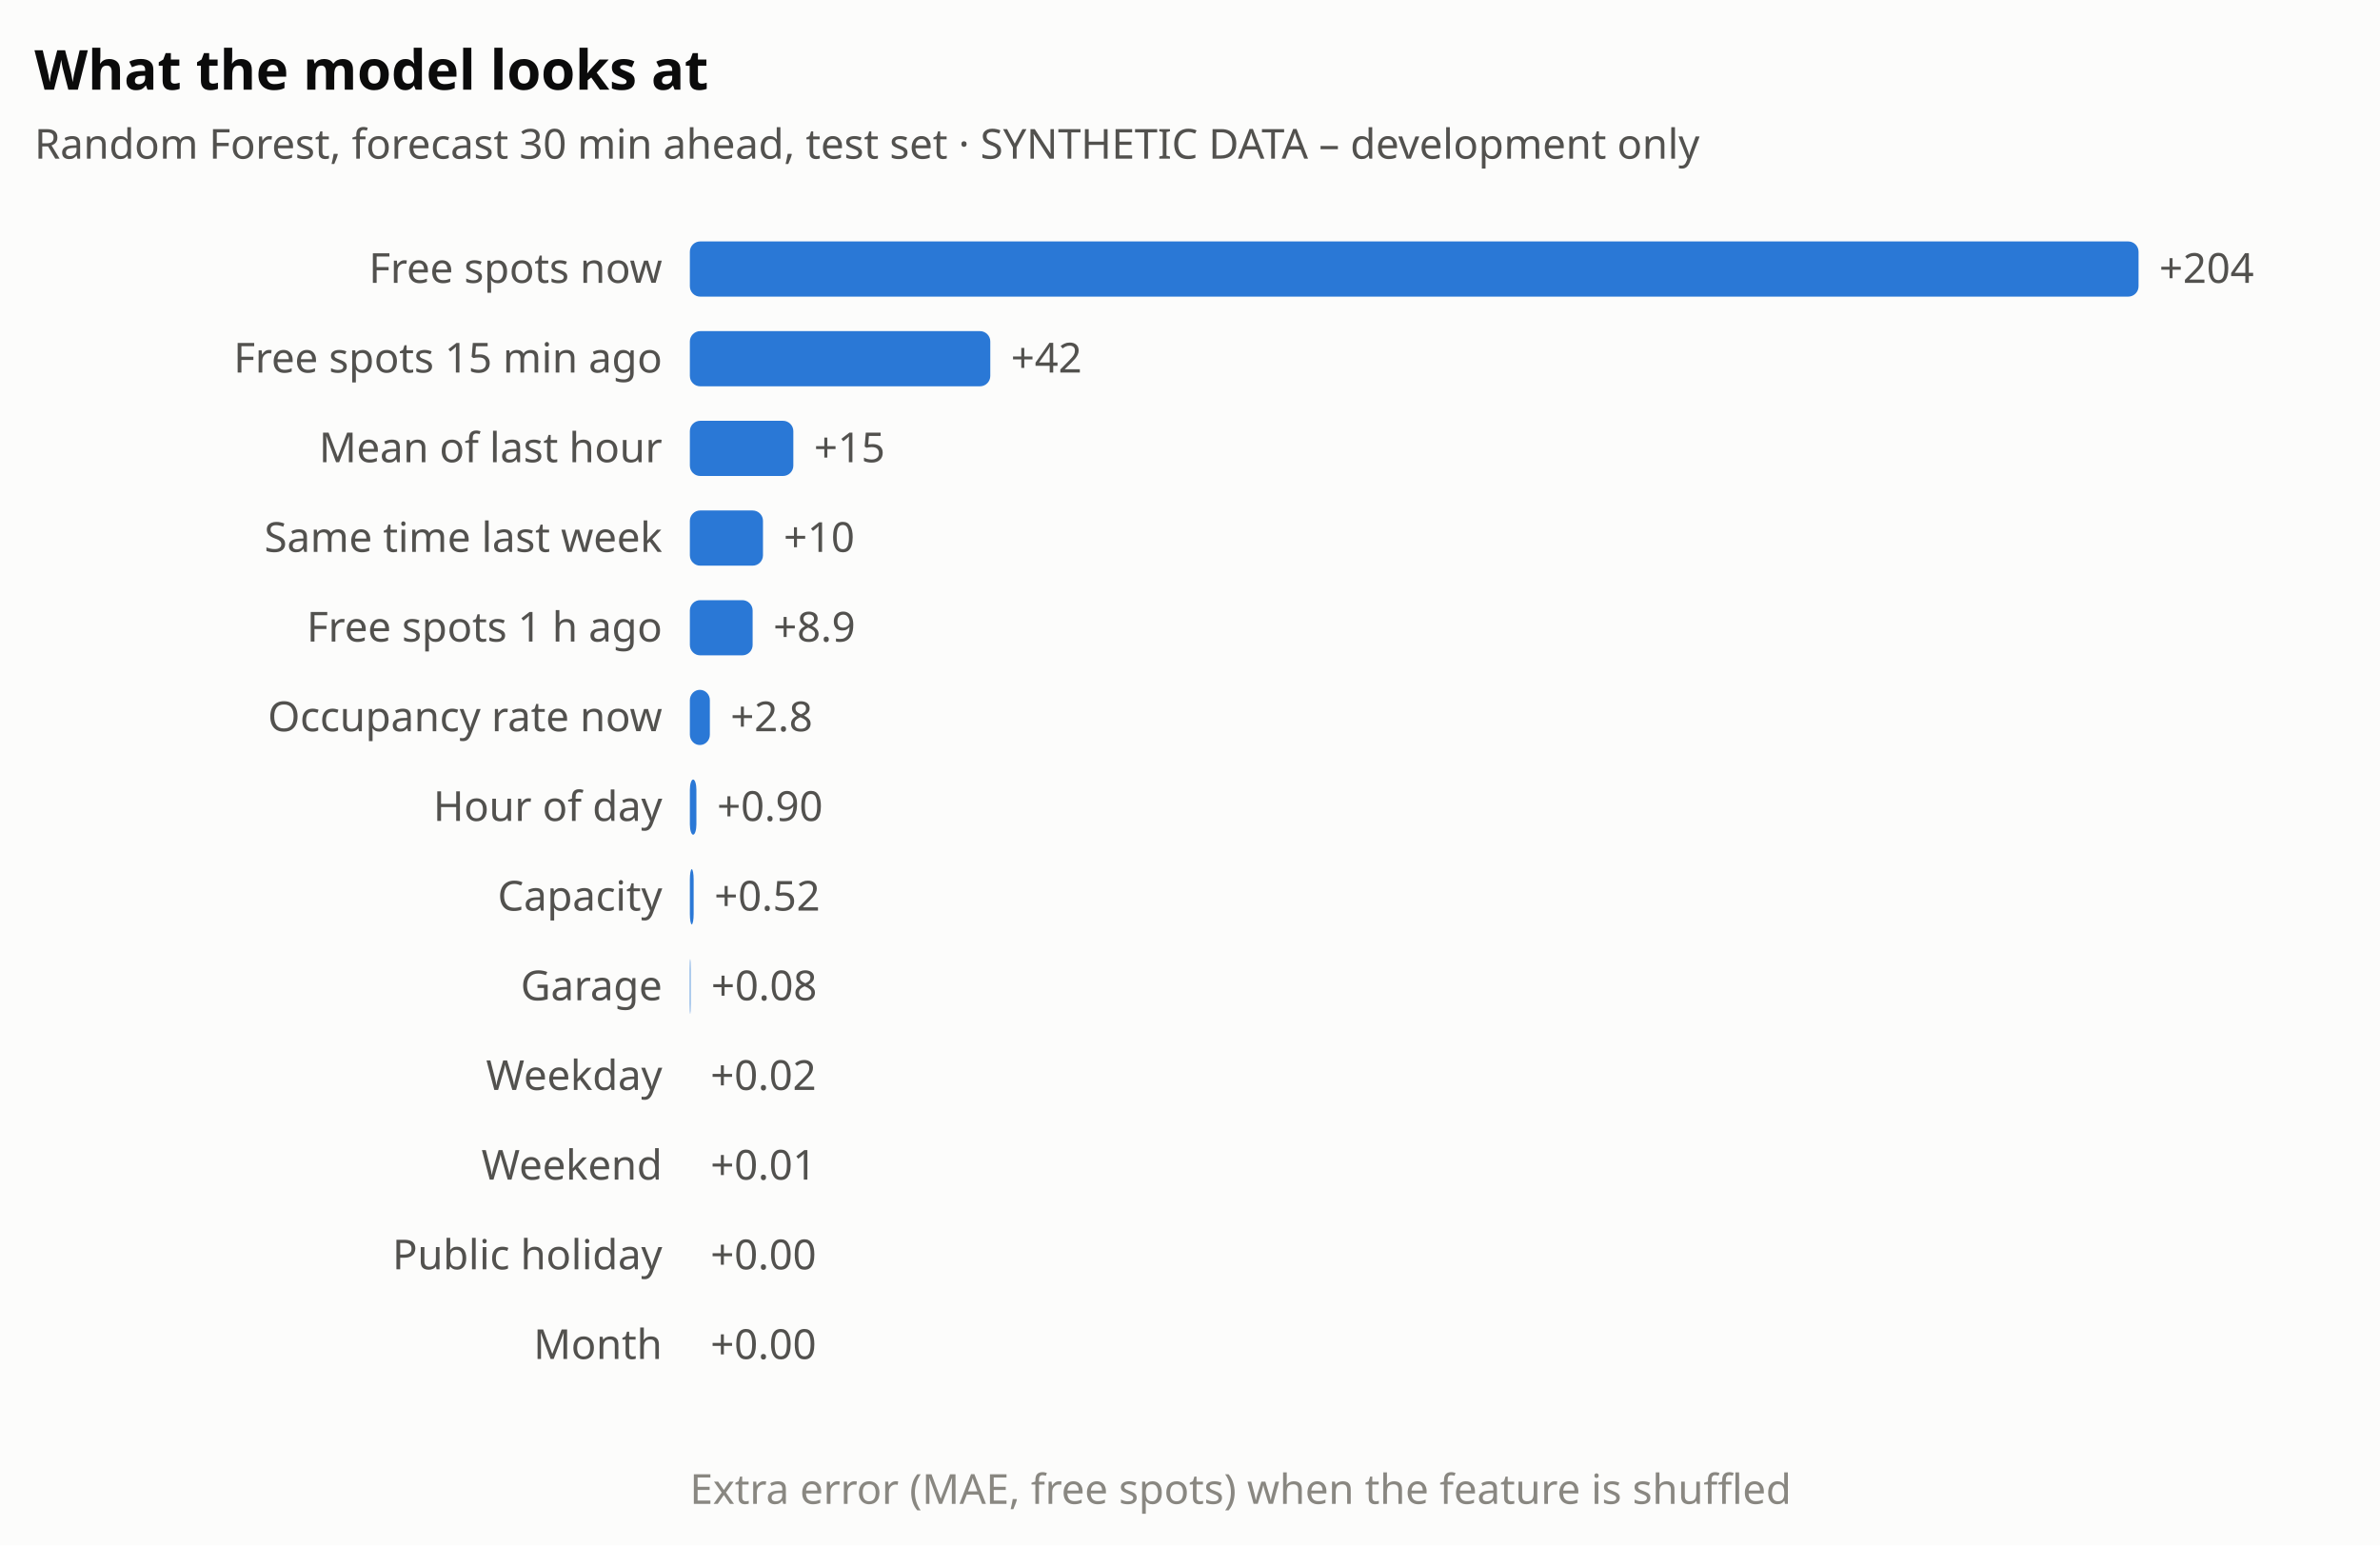
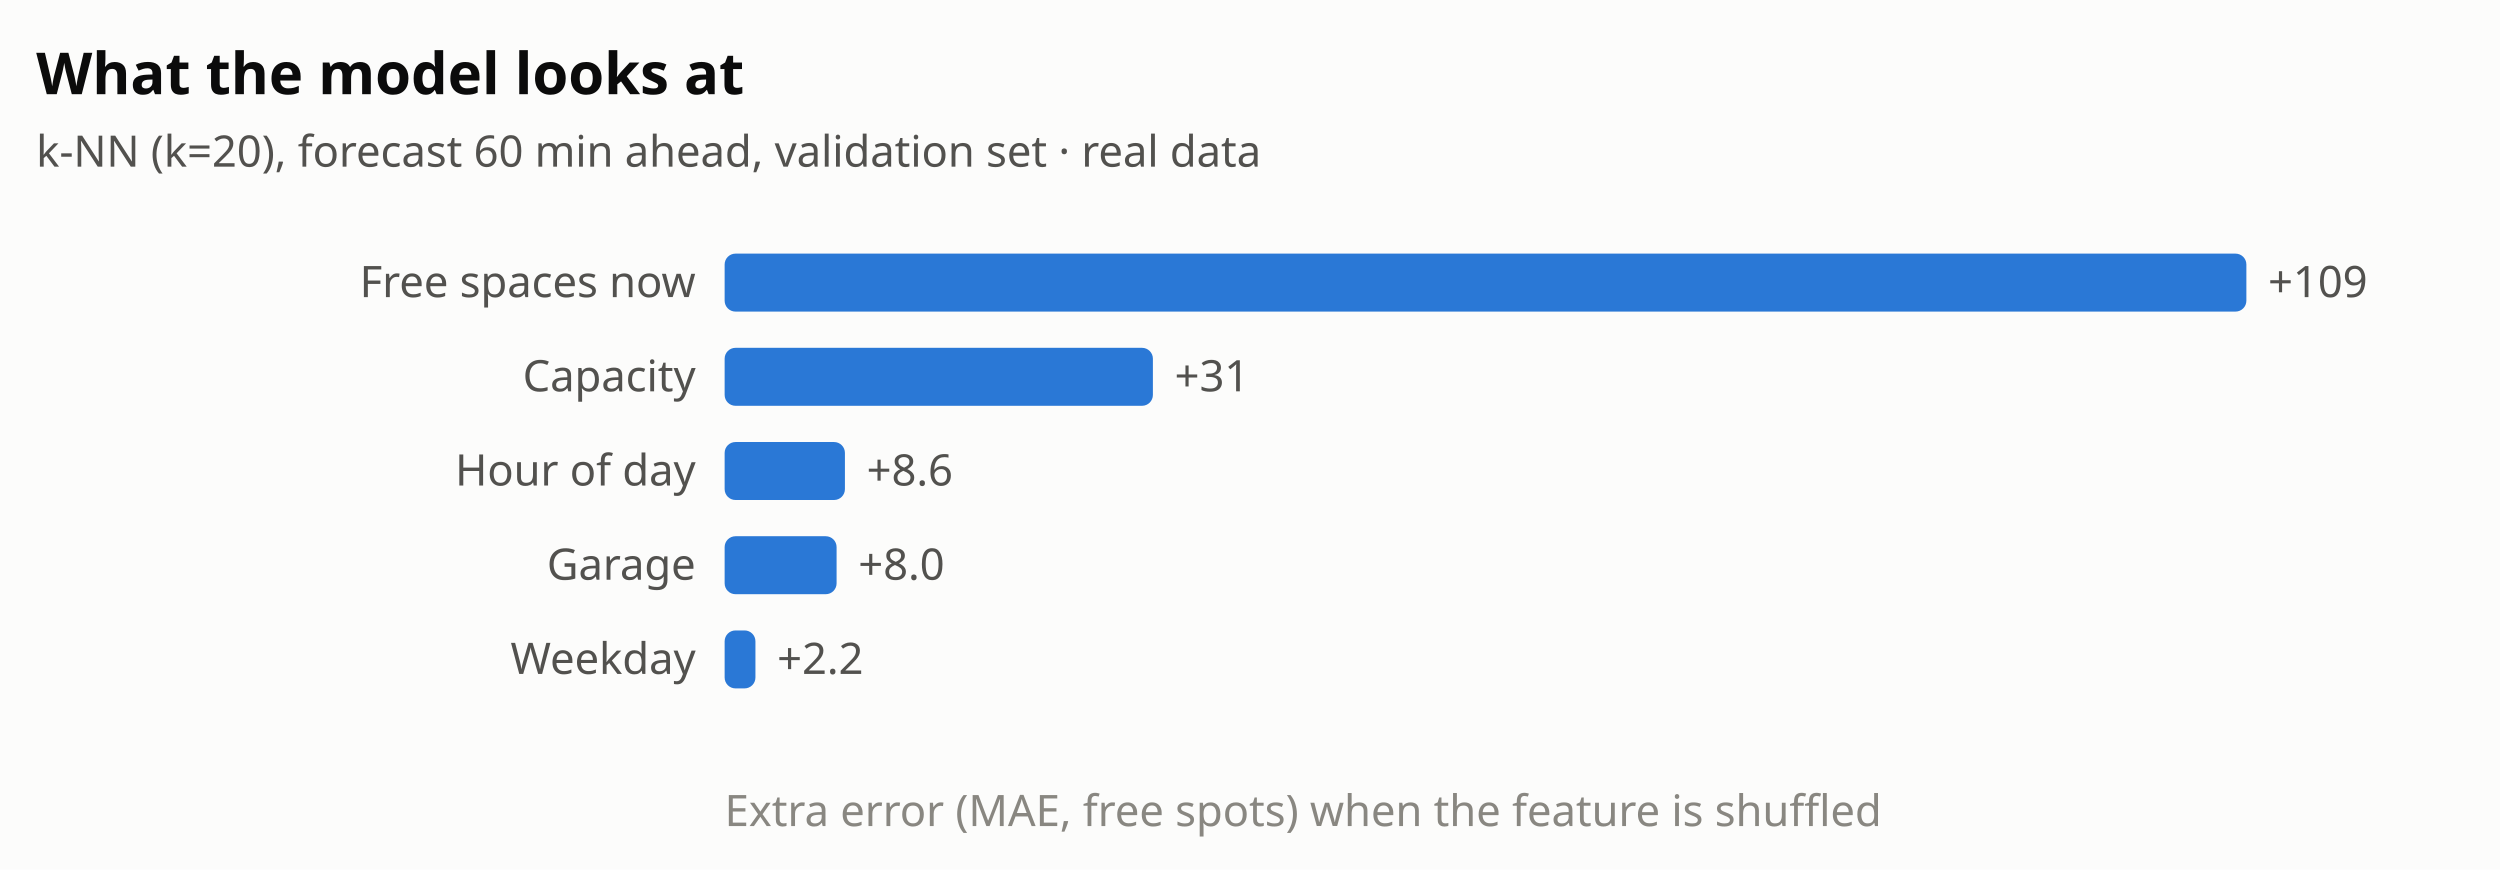
- <svg xmlns="http://www.w3.org/2000/svg" width="690" height="448" font-family="sans-serif" font-size="12">
-   <rect width="690" height="448" fill="#fcfcfb" />
+ <svg xmlns="http://www.w3.org/2000/svg" width="690" height="240" font-family="sans-serif" font-size="12">
+   <rect width="690" height="240" fill="#fcfcfb" />
  <text x="10" y="26" font-size="16" font-weight="bold" fill="#0b0b0b">What the model looks at</text>
-   <text x="10" y="46" fill="#52514e">Random Forest, forecast 30 min ahead, test set · SYNTHETIC DATA – development only</text>
-   <text x="192" y="82" text-anchor="end" fill="#52514e">Free spots now</text>
+   <text x="10" y="46" fill="#52514e">k-NN (k=20), forecast 60 min ahead, validation set · real data</text>
+   <text x="192" y="82" text-anchor="end" fill="#52514e">Free spaces now</text>
  <rect x="200" y="70" width="420.0" height="16" rx="3" fill="#2a78d6" />
-   <text x="626.0" y="82" fill="#52514e">+204</text>
-   <text x="192" y="108" text-anchor="end" fill="#52514e">Free spots 15 min ago</text>
-   <rect x="200" y="96" width="87.1" height="16" rx="3" fill="#2a78d6" />
-   <text x="293.1" y="108" fill="#52514e">+42</text>
-   <text x="192" y="134" text-anchor="end" fill="#52514e">Mean of last hour</text>
-   <rect x="200" y="122" width="30.0" height="16" rx="3" fill="#2a78d6" />
-   <text x="236.0" y="134" fill="#52514e">+15</text>
-   <text x="192" y="160" text-anchor="end" fill="#52514e">Same time last week</text>
-   <rect x="200" y="148" width="21.2" height="16" rx="3" fill="#2a78d6" />
-   <text x="227.2" y="160" fill="#52514e">+10</text>
-   <text x="192" y="186" text-anchor="end" fill="#52514e">Free spots 1 h ago</text>
-   <rect x="200" y="174" width="18.2" height="16" rx="3" fill="#2a78d6" />
-   <text x="224.2" y="186" fill="#52514e">+8.9</text>
-   <text x="192" y="212" text-anchor="end" fill="#52514e">Occupancy rate now</text>
-   <rect x="200" y="200" width="5.8" height="16" rx="3" fill="#2a78d6" />
-   <text x="211.8" y="212" fill="#52514e">+2.8</text>
-   <text x="192" y="238" text-anchor="end" fill="#52514e">Hour of day</text>
-   <rect x="200" y="226" width="1.9" height="16" rx="3" fill="#2a78d6" />
-   <text x="207.9" y="238" fill="#52514e">+0.90</text>
-   <text x="192" y="264" text-anchor="end" fill="#52514e">Capacity</text>
-   <rect x="200" y="252" width="1.1" height="16" rx="3" fill="#2a78d6" />
-   <text x="207.1" y="264" fill="#52514e">+0.52</text>
-   <text x="192" y="290" text-anchor="end" fill="#52514e">Garage</text>
-   <rect x="200" y="278" width="0.2" height="16" rx="3" fill="#2a78d6" />
-   <text x="206.2" y="290" fill="#52514e">+0.08</text>
-   <text x="192" y="316" text-anchor="end" fill="#52514e">Weekday</text>
-   <rect x="200" y="304" width="0.0" height="16" rx="3" fill="#2a78d6" />
-   <text x="206.0" y="316" fill="#52514e">+0.02</text>
-   <text x="192" y="342" text-anchor="end" fill="#52514e">Weekend</text>
-   <rect x="200" y="330" width="0.0" height="16" rx="3" fill="#2a78d6" />
-   <text x="206.0" y="342" fill="#52514e">+0.01</text>
-   <text x="192" y="368" text-anchor="end" fill="#52514e">Public holiday</text>
-   <rect x="200" y="356" width="0.0" height="16" rx="3" fill="#2a78d6" />
-   <text x="206.0" y="368" fill="#52514e">+0.00</text>
-   <text x="192" y="394" text-anchor="end" fill="#52514e">Month</text>
-   <rect x="200" y="382" width="0.0" height="16" rx="3" fill="#2a78d6" />
-   <text x="206.0" y="394" fill="#52514e">+0.00</text>
-   <text x="200" y="436" fill="#898781">Extra error (MAE, free spots) when the feature is shuffled</text>
+   <text x="626.0" y="82" fill="#52514e">+109</text>
+   <text x="192" y="108" text-anchor="end" fill="#52514e">Capacity</text>
+   <rect x="200" y="96" width="118.2" height="16" rx="3" fill="#2a78d6" />
+   <text x="324.2" y="108" fill="#52514e">+31</text>
+   <text x="192" y="134" text-anchor="end" fill="#52514e">Hour of day</text>
+   <rect x="200" y="122" width="33.2" height="16" rx="3" fill="#2a78d6" />
+   <text x="239.2" y="134" fill="#52514e">+8.6</text>
+   <text x="192" y="160" text-anchor="end" fill="#52514e">Garage</text>
+   <rect x="200" y="148" width="30.9" height="16" rx="3" fill="#2a78d6" />
+   <text x="236.9" y="160" fill="#52514e">+8.0</text>
+   <text x="192" y="186" text-anchor="end" fill="#52514e">Weekday</text>
+   <rect x="200" y="174" width="8.5" height="16" rx="3" fill="#2a78d6" />
+   <text x="214.5" y="186" fill="#52514e">+2.2</text>
+   <text x="200" y="228" fill="#898781">Extra error (MAE, free spots) when the feature is shuffled</text>
</svg>
